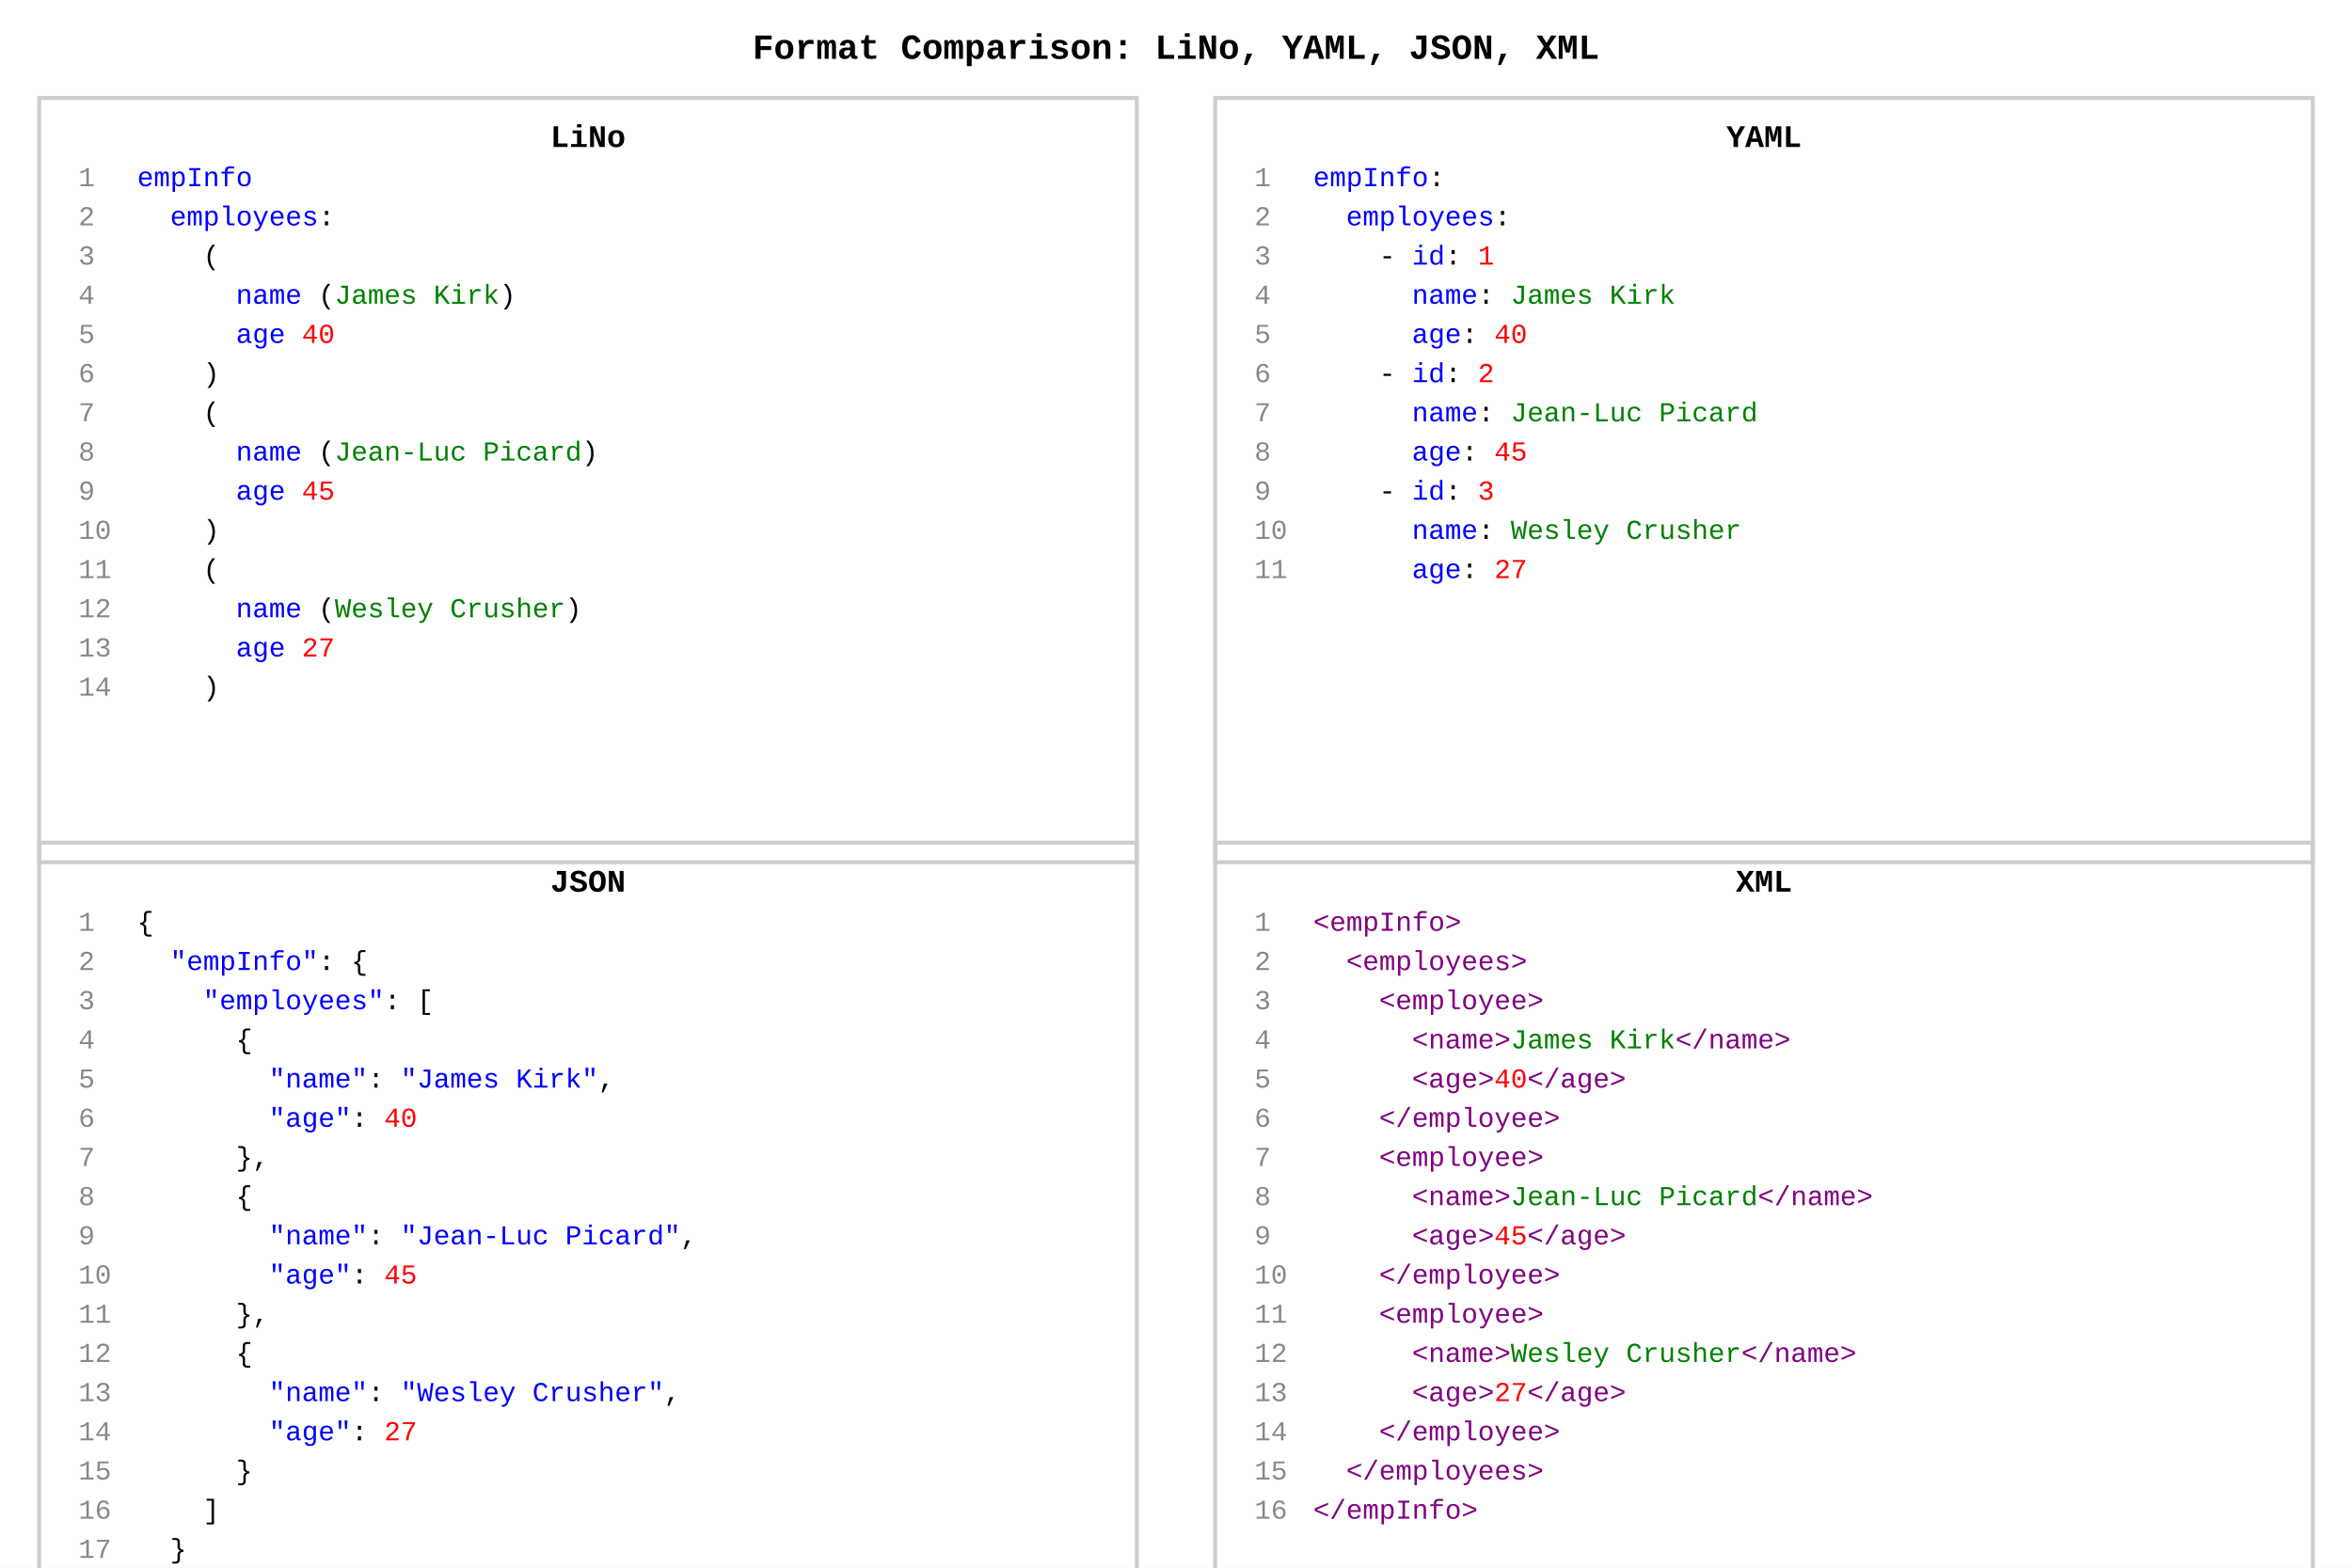
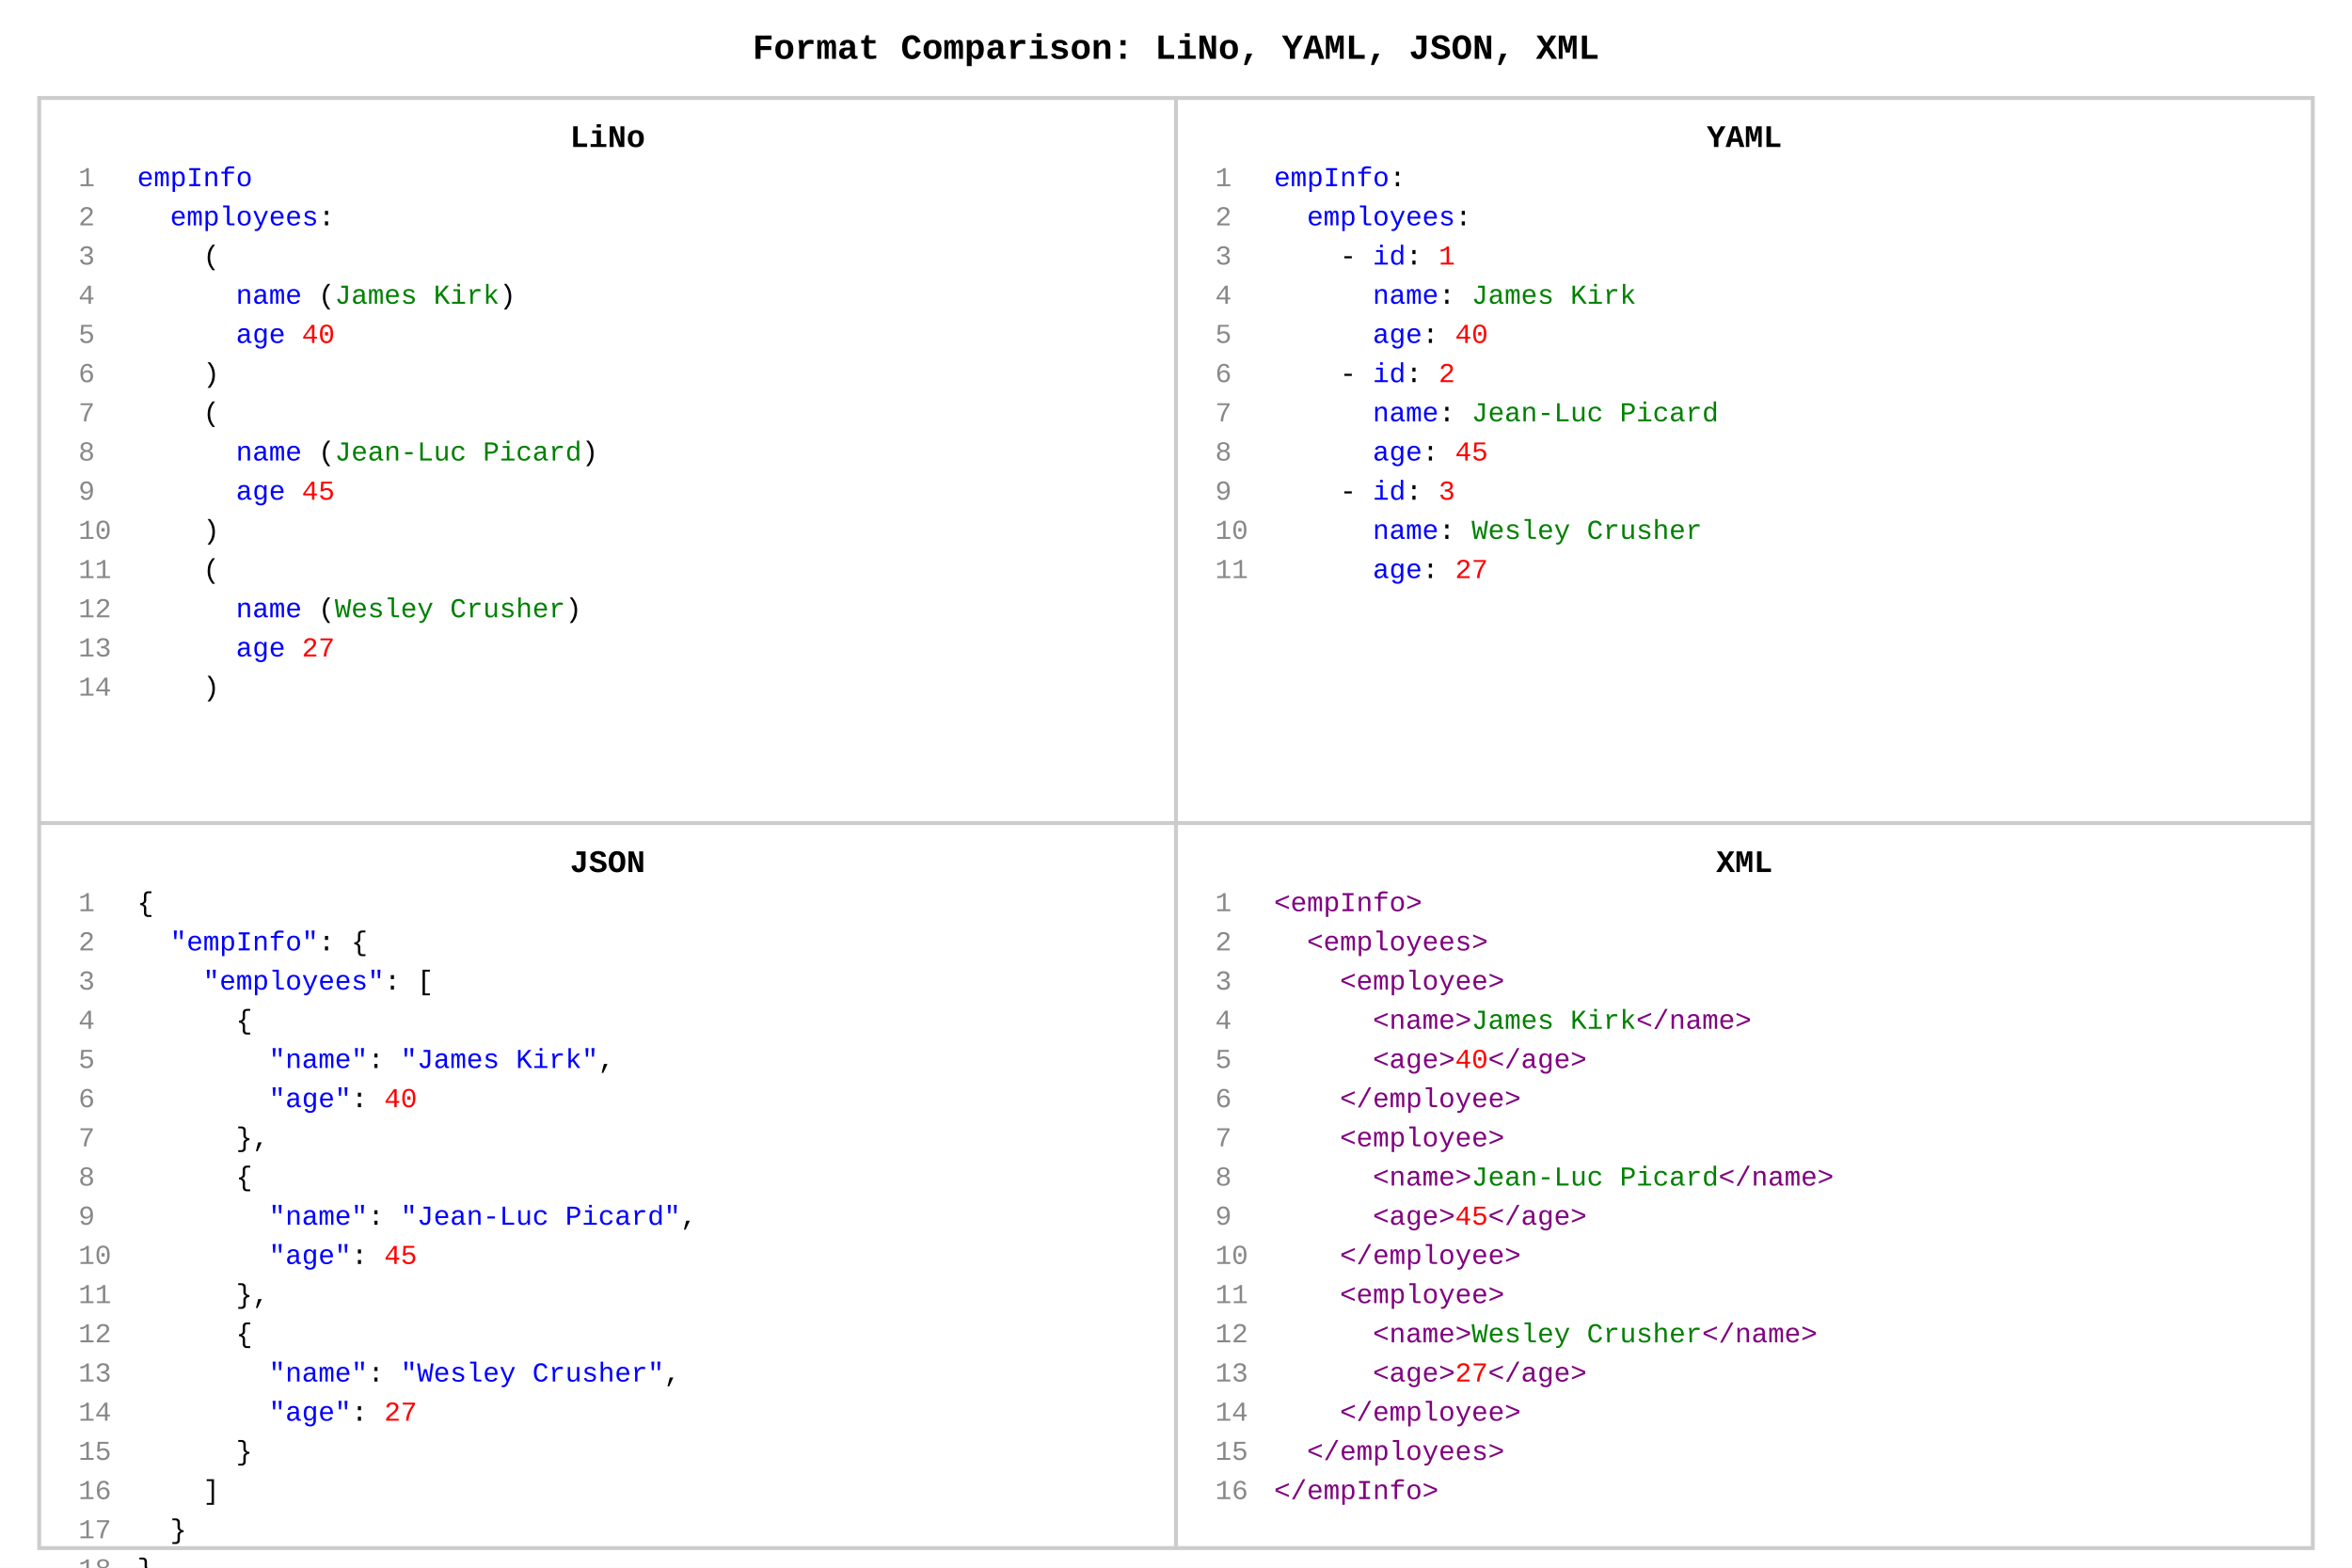
<svg xmlns="http://www.w3.org/2000/svg" viewBox="0 0 1200 800" style="font-family: 'Courier New', monospace; font-size: 14px;">
  <defs>
    <style>
      .title { font-size: 18px; font-weight: bold; fill: #000000; }
      .format-title { font-size: 16px; font-weight: bold; fill: #000000; }
      .line-number { fill: #888888; }
      .border { fill: none; stroke: #cccccc; stroke-width: 2; }
+       .border-line { stroke: #cccccc; stroke-width: 2; }
      .bg { fill: #ffffff; }
    </style>
  </defs>
  <rect x="0" y="0" width="1200" height="800" class="bg" />
  <text x="600" y="30" text-anchor="middle" class="title">Format Comparison: LiNo, YAML, JSON, XML</text>
-   <rect x="20" y="50" width="560" height="390" class="border" />
-   <text x="300" y="75" text-anchor="middle" class="format-title">LiNo</text>
+   <rect x="20" y="50" width="1160" height="740" class="border" />
+   <line x1="600" y1="50" x2="600" y2="790" class="border-line" />
+   <line x1="20" y1="420" x2="1180" y2="420" class="border-line" />
+   <text x="310" y="75" text-anchor="middle" class="format-title">LiNo</text>
  <text class="line-number">
    <tspan x="40" y="95">1</tspan>
  </text>
  <text xml:space="preserve">
    <tspan x="70" y="95" fill="#0000ff">empInfo</tspan>
  </text>
  <text class="line-number">
    <tspan x="40" y="115">2</tspan>
  </text>
  <text xml:space="preserve">
    <tspan x="70" y="115" fill="#000000">  </tspan>
    <tspan x="86.8" y="115" fill="#0000ff">employees</tspan>
    <tspan x="162.4" y="115" fill="#000000">:</tspan>
  </text>
  <text class="line-number">
    <tspan x="40" y="135">3</tspan>
  </text>
  <text xml:space="preserve">
    <tspan x="70" y="135" fill="#000000">    </tspan>
    <tspan x="103.6" y="135" fill="#000000">(</tspan>
  </text>
  <text class="line-number">
    <tspan x="40" y="155">4</tspan>
  </text>
  <text xml:space="preserve">
    <tspan x="70" y="155" fill="#000000">      </tspan>
    <tspan x="120.4" y="155" fill="#0000ff">name</tspan>
    <tspan x="154.0" y="155" fill="#000000"> </tspan>
    <tspan x="162.4" y="155" fill="#000000">(</tspan>
    <tspan x="170.8" y="155" fill="#008000">James Kirk</tspan>
    <tspan x="254.8" y="155" fill="#000000">)</tspan>
  </text>
  <text class="line-number">
    <tspan x="40" y="175">5</tspan>
  </text>
  <text xml:space="preserve">
    <tspan x="70" y="175" fill="#000000">      </tspan>
    <tspan x="120.4" y="175" fill="#0000ff">age</tspan>
    <tspan x="145.6" y="175" fill="#000000"> </tspan>
    <tspan x="154" y="175" fill="#ff0000">40</tspan>
  </text>
  <text class="line-number">
    <tspan x="40" y="195">6</tspan>
  </text>
  <text xml:space="preserve">
    <tspan x="70" y="195" fill="#000000">    </tspan>
    <tspan x="103.6" y="195" fill="#000000">)</tspan>
  </text>
  <text class="line-number">
    <tspan x="40" y="215">7</tspan>
  </text>
  <text xml:space="preserve">
    <tspan x="70" y="215" fill="#000000">    </tspan>
    <tspan x="103.6" y="215" fill="#000000">(</tspan>
  </text>
  <text class="line-number">
    <tspan x="40" y="235">8</tspan>
  </text>
  <text xml:space="preserve">
    <tspan x="70" y="235" fill="#000000">      </tspan>
    <tspan x="120.4" y="235" fill="#0000ff">name</tspan>
    <tspan x="154.0" y="235" fill="#000000"> </tspan>
    <tspan x="162.4" y="235" fill="#000000">(</tspan>
    <tspan x="170.8" y="235" fill="#008000">Jean-Luc Picard</tspan>
    <tspan x="296.8" y="235" fill="#000000">)</tspan>
  </text>
  <text class="line-number">
    <tspan x="40" y="255">9</tspan>
  </text>
  <text xml:space="preserve">
    <tspan x="70" y="255" fill="#000000">      </tspan>
    <tspan x="120.4" y="255" fill="#0000ff">age</tspan>
    <tspan x="145.6" y="255" fill="#000000"> </tspan>
    <tspan x="154" y="255" fill="#ff0000">45</tspan>
  </text>
  <text class="line-number">
    <tspan x="40" y="275">10</tspan>
  </text>
  <text xml:space="preserve">
    <tspan x="70" y="275" fill="#000000">    </tspan>
    <tspan x="103.6" y="275" fill="#000000">)</tspan>
  </text>
  <text class="line-number">
    <tspan x="40" y="295">11</tspan>
  </text>
  <text xml:space="preserve">
    <tspan x="70" y="295" fill="#000000">    </tspan>
    <tspan x="103.6" y="295" fill="#000000">(</tspan>
  </text>
  <text class="line-number">
    <tspan x="40" y="315">12</tspan>
  </text>
  <text xml:space="preserve">
    <tspan x="70" y="315" fill="#000000">      </tspan>
    <tspan x="120.4" y="315" fill="#0000ff">name</tspan>
    <tspan x="154.0" y="315" fill="#000000"> </tspan>
    <tspan x="162.4" y="315" fill="#000000">(</tspan>
    <tspan x="170.8" y="315" fill="#008000">Wesley Crusher</tspan>
    <tspan x="288.4" y="315" fill="#000000">)</tspan>
  </text>
  <text class="line-number">
    <tspan x="40" y="335">13</tspan>
  </text>
  <text xml:space="preserve">
    <tspan x="70" y="335" fill="#000000">      </tspan>
    <tspan x="120.4" y="335" fill="#0000ff">age</tspan>
    <tspan x="145.6" y="335" fill="#000000"> </tspan>
    <tspan x="154" y="335" fill="#ff0000">27</tspan>
  </text>
  <text class="line-number">
    <tspan x="40" y="355">14</tspan>
  </text>
  <text xml:space="preserve">
    <tspan x="70" y="355" fill="#000000">    </tspan>
    <tspan x="103.6" y="355" fill="#000000">)</tspan>
  </text>
-   <rect x="620" y="50" width="560" height="390" class="border" />
-   <text x="900" y="75" text-anchor="middle" class="format-title">YAML</text>
-   <text class="line-number">
-     <tspan x="640" y="95">1</tspan>
-   </text>
-   <text xml:space="preserve">
-     <tspan x="670" y="95" fill="#0000ff">empInfo</tspan>
-     <tspan x="728.8" y="95" fill="#000000">:</tspan>
-   </text>
-   <text class="line-number">
-     <tspan x="640" y="115">2</tspan>
-   </text>
-   <text xml:space="preserve">
-     <tspan x="670" y="115" fill="#000000">  </tspan>
-     <tspan x="686.8" y="115" fill="#0000ff">employees</tspan>
-     <tspan x="762.4" y="115" fill="#000000">:</tspan>
-   </text>
-   <text class="line-number">
-     <tspan x="640" y="135">3</tspan>
-   </text>
-   <text xml:space="preserve">
-     <tspan x="670" y="135" fill="#000000">    </tspan>
-     <tspan x="703.6" y="135" fill="#000000">- </tspan>
-     <tspan x="720.4" y="135" fill="#0000ff">id</tspan>
-     <tspan x="737.2" y="135" fill="#000000">:</tspan>
-     <tspan x="745.6" y="135" fill="#000000"> </tspan>
-     <tspan x="754" y="135" fill="#ff0000">1</tspan>
-   </text>
-   <text class="line-number">
-     <tspan x="640" y="155">4</tspan>
-   </text>
-   <text xml:space="preserve">
-     <tspan x="670" y="155" fill="#000000">      </tspan>
-     <tspan x="720.4" y="155" fill="#0000ff">name</tspan>
-     <tspan x="754.0" y="155" fill="#000000">:</tspan>
-     <tspan x="762.4" y="155" fill="#000000"> </tspan>
-     <tspan x="770.8" y="155" fill="#008000">James Kirk</tspan>
-   </text>
-   <text class="line-number">
-     <tspan x="640" y="175">5</tspan>
-   </text>
-   <text xml:space="preserve">
-     <tspan x="670" y="175" fill="#000000">      </tspan>
-     <tspan x="720.4" y="175" fill="#0000ff">age</tspan>
-     <tspan x="745.6" y="175" fill="#000000">:</tspan>
-     <tspan x="754.0" y="175" fill="#000000"> </tspan>
-     <tspan x="762.4" y="175" fill="#ff0000">40</tspan>
-   </text>
-   <text class="line-number">
-     <tspan x="640" y="195">6</tspan>
-   </text>
-   <text xml:space="preserve">
-     <tspan x="670" y="195" fill="#000000">    </tspan>
-     <tspan x="703.6" y="195" fill="#000000">- </tspan>
-     <tspan x="720.4" y="195" fill="#0000ff">id</tspan>
-     <tspan x="737.2" y="195" fill="#000000">:</tspan>
-     <tspan x="745.6" y="195" fill="#000000"> </tspan>
-     <tspan x="754" y="195" fill="#ff0000">2</tspan>
-   </text>
-   <text class="line-number">
-     <tspan x="640" y="215">7</tspan>
-   </text>
-   <text xml:space="preserve">
-     <tspan x="670" y="215" fill="#000000">      </tspan>
-     <tspan x="720.4" y="215" fill="#0000ff">name</tspan>
-     <tspan x="754.0" y="215" fill="#000000">:</tspan>
-     <tspan x="762.4" y="215" fill="#000000"> </tspan>
-     <tspan x="770.8" y="215" fill="#008000">Jean-Luc Picard</tspan>
-   </text>
-   <text class="line-number">
-     <tspan x="640" y="235">8</tspan>
-   </text>
-   <text xml:space="preserve">
-     <tspan x="670" y="235" fill="#000000">      </tspan>
-     <tspan x="720.4" y="235" fill="#0000ff">age</tspan>
-     <tspan x="745.6" y="235" fill="#000000">:</tspan>
-     <tspan x="754.0" y="235" fill="#000000"> </tspan>
-     <tspan x="762.4" y="235" fill="#ff0000">45</tspan>
-   </text>
-   <text class="line-number">
-     <tspan x="640" y="255">9</tspan>
-   </text>
-   <text xml:space="preserve">
-     <tspan x="670" y="255" fill="#000000">    </tspan>
-     <tspan x="703.6" y="255" fill="#000000">- </tspan>
-     <tspan x="720.4" y="255" fill="#0000ff">id</tspan>
-     <tspan x="737.2" y="255" fill="#000000">:</tspan>
-     <tspan x="745.6" y="255" fill="#000000"> </tspan>
-     <tspan x="754" y="255" fill="#ff0000">3</tspan>
-   </text>
-   <text class="line-number">
-     <tspan x="640" y="275">10</tspan>
-   </text>
-   <text xml:space="preserve">
-     <tspan x="670" y="275" fill="#000000">      </tspan>
-     <tspan x="720.4" y="275" fill="#0000ff">name</tspan>
-     <tspan x="754.0" y="275" fill="#000000">:</tspan>
-     <tspan x="762.4" y="275" fill="#000000"> </tspan>
-     <tspan x="770.8" y="275" fill="#008000">Wesley Crusher</tspan>
-   </text>
-   <text class="line-number">
-     <tspan x="640" y="295">11</tspan>
-   </text>
-   <text xml:space="preserve">
-     <tspan x="670" y="295" fill="#000000">      </tspan>
-     <tspan x="720.4" y="295" fill="#0000ff">age</tspan>
-     <tspan x="745.6" y="295" fill="#000000">:</tspan>
-     <tspan x="754.0" y="295" fill="#000000"> </tspan>
-     <tspan x="762.4" y="295" fill="#ff0000">27</tspan>
-   </text>
-   <rect x="20" y="430" width="560" height="390" class="border" />
-   <text x="300" y="455" text-anchor="middle" class="format-title">JSON</text>
-   <text class="line-number">
-     <tspan x="40" y="475">1</tspan>
-   </text>
-   <text xml:space="preserve">
-     <tspan x="70" y="475" fill="#000000">{</tspan>
-   </text>
-   <text class="line-number">
-     <tspan x="40" y="495">2</tspan>
-   </text>
-   <text xml:space="preserve">
-     <tspan x="70" y="495" fill="#000000">  </tspan>
-     <tspan x="86.8" y="495" fill="#0000ff">"empInfo"</tspan>
-     <tspan x="162.4" y="495" fill="#000000">:</tspan>
-     <tspan x="170.8" y="495" fill="#000000"> </tspan>
-     <tspan x="179.2" y="495" fill="#000000">{</tspan>
-   </text>
-   <text class="line-number">
-     <tspan x="40" y="515">3</tspan>
-   </text>
-   <text xml:space="preserve">
-     <tspan x="70" y="515" fill="#000000">    </tspan>
-     <tspan x="103.6" y="515" fill="#0000ff">"employees"</tspan>
-     <tspan x="196.0" y="515" fill="#000000">:</tspan>
-     <tspan x="204.4" y="515" fill="#000000"> </tspan>
-     <tspan x="212.8" y="515" fill="#000000">[</tspan>
-   </text>
-   <text class="line-number">
-     <tspan x="40" y="535">4</tspan>
-   </text>
-   <text xml:space="preserve">
-     <tspan x="70" y="535" fill="#000000">      </tspan>
-     <tspan x="120.4" y="535" fill="#000000">{</tspan>
-   </text>
-   <text class="line-number">
-     <tspan x="40" y="555">5</tspan>
-   </text>
-   <text xml:space="preserve">
-     <tspan x="70" y="555" fill="#000000">        </tspan>
-     <tspan x="137.2" y="555" fill="#0000ff">"name"</tspan>
-     <tspan x="187.6" y="555" fill="#000000">:</tspan>
-     <tspan x="196.0" y="555" fill="#000000"> </tspan>
-     <tspan x="204.4" y="555" fill="#0000ff">"James Kirk"</tspan>
-     <tspan x="305.2" y="555" fill="#000000">,</tspan>
-   </text>
-   <text class="line-number">
-     <tspan x="40" y="575">6</tspan>
-   </text>
-   <text xml:space="preserve">
-     <tspan x="70" y="575" fill="#000000">        </tspan>
-     <tspan x="137.2" y="575" fill="#0000ff">"age"</tspan>
-     <tspan x="179.2" y="575" fill="#000000">:</tspan>
-     <tspan x="187.6" y="575" fill="#000000"> </tspan>
-     <tspan x="196.0" y="575" fill="#ff0000">40</tspan>
-   </text>
-   <text class="line-number">
-     <tspan x="40" y="595">7</tspan>
-   </text>
-   <text xml:space="preserve">
-     <tspan x="70" y="595" fill="#000000">      </tspan>
-     <tspan x="120.4" y="595" fill="#000000">}</tspan>
-     <tspan x="128.8" y="595" fill="#000000">,</tspan>
-   </text>
-   <text class="line-number">
-     <tspan x="40" y="615">8</tspan>
-   </text>
-   <text xml:space="preserve">
-     <tspan x="70" y="615" fill="#000000">      </tspan>
-     <tspan x="120.4" y="615" fill="#000000">{</tspan>
-   </text>
-   <text class="line-number">
-     <tspan x="40" y="635">9</tspan>
-   </text>
-   <text xml:space="preserve">
-     <tspan x="70" y="635" fill="#000000">        </tspan>
-     <tspan x="137.2" y="635" fill="#0000ff">"name"</tspan>
-     <tspan x="187.6" y="635" fill="#000000">:</tspan>
-     <tspan x="196.0" y="635" fill="#000000"> </tspan>
-     <tspan x="204.4" y="635" fill="#0000ff">"Jean-Luc Picard"</tspan>
-     <tspan x="347.2" y="635" fill="#000000">,</tspan>
-   </text>
-   <text class="line-number">
-     <tspan x="40" y="655">10</tspan>
-   </text>
-   <text xml:space="preserve">
-     <tspan x="70" y="655" fill="#000000">        </tspan>
-     <tspan x="137.2" y="655" fill="#0000ff">"age"</tspan>
-     <tspan x="179.2" y="655" fill="#000000">:</tspan>
-     <tspan x="187.6" y="655" fill="#000000"> </tspan>
-     <tspan x="196.0" y="655" fill="#ff0000">45</tspan>
-   </text>
-   <text class="line-number">
-     <tspan x="40" y="675">11</tspan>
-   </text>
-   <text xml:space="preserve">
-     <tspan x="70" y="675" fill="#000000">      </tspan>
-     <tspan x="120.4" y="675" fill="#000000">}</tspan>
-     <tspan x="128.8" y="675" fill="#000000">,</tspan>
-   </text>
-   <text class="line-number">
-     <tspan x="40" y="695">12</tspan>
-   </text>
-   <text xml:space="preserve">
-     <tspan x="70" y="695" fill="#000000">      </tspan>
-     <tspan x="120.4" y="695" fill="#000000">{</tspan>
-   </text>
-   <text class="line-number">
-     <tspan x="40" y="715">13</tspan>
-   </text>
-   <text xml:space="preserve">
-     <tspan x="70" y="715" fill="#000000">        </tspan>
-     <tspan x="137.2" y="715" fill="#0000ff">"name"</tspan>
-     <tspan x="187.6" y="715" fill="#000000">:</tspan>
-     <tspan x="196.0" y="715" fill="#000000"> </tspan>
-     <tspan x="204.4" y="715" fill="#0000ff">"Wesley Crusher"</tspan>
-     <tspan x="338.8" y="715" fill="#000000">,</tspan>
-   </text>
-   <text class="line-number">
-     <tspan x="40" y="735">14</tspan>
-   </text>
-   <text xml:space="preserve">
-     <tspan x="70" y="735" fill="#000000">        </tspan>
-     <tspan x="137.2" y="735" fill="#0000ff">"age"</tspan>
-     <tspan x="179.2" y="735" fill="#000000">:</tspan>
-     <tspan x="187.6" y="735" fill="#000000"> </tspan>
-     <tspan x="196.0" y="735" fill="#ff0000">27</tspan>
-   </text>
-   <text class="line-number">
-     <tspan x="40" y="755">15</tspan>
-   </text>
-   <text xml:space="preserve">
-     <tspan x="70" y="755" fill="#000000">      </tspan>
-     <tspan x="120.4" y="755" fill="#000000">}</tspan>
-   </text>
-   <text class="line-number">
-     <tspan x="40" y="775">16</tspan>
-   </text>
-   <text xml:space="preserve">
-     <tspan x="70" y="775" fill="#000000">    </tspan>
-     <tspan x="103.6" y="775" fill="#000000">]</tspan>
-   </text>
-   <text class="line-number">
-     <tspan x="40" y="795">17</tspan>
-   </text>
-   <text xml:space="preserve">
-     <tspan x="70" y="795" fill="#000000">  </tspan>
-     <tspan x="86.8" y="795" fill="#000000">}</tspan>
-   </text>
-   <text class="line-number">
-     <tspan x="40" y="815">18</tspan>
-   </text>
-   <text xml:space="preserve">
-     <tspan x="70" y="815" fill="#000000">}</tspan>
-   </text>
-   <rect x="620" y="430" width="560" height="390" class="border" />
-   <text x="900" y="455" text-anchor="middle" class="format-title">XML</text>
-   <text class="line-number">
-     <tspan x="640" y="475">1</tspan>
-   </text>
-   <text xml:space="preserve">
-     <tspan x="670" y="475" fill="#800080">&lt;</tspan>
-     <tspan x="678.4" y="475" fill="#800080">empInfo</tspan>
-     <tspan x="737.2" y="475" fill="#800080">&gt;</tspan>
-   </text>
-   <text class="line-number">
-     <tspan x="640" y="495">2</tspan>
-   </text>
-   <text xml:space="preserve">
-     <tspan x="670" y="495" fill="#000000">  </tspan>
-     <tspan x="686.8" y="495" fill="#800080">&lt;</tspan>
-     <tspan x="695.2" y="495" fill="#800080">employees</tspan>
-     <tspan x="770.8" y="495" fill="#800080">&gt;</tspan>
-   </text>
-   <text class="line-number">
-     <tspan x="640" y="515">3</tspan>
-   </text>
-   <text xml:space="preserve">
-     <tspan x="670" y="515" fill="#000000">    </tspan>
-     <tspan x="703.6" y="515" fill="#800080">&lt;</tspan>
-     <tspan x="712.0" y="515" fill="#800080">employee</tspan>
-     <tspan x="779.2" y="515" fill="#800080">&gt;</tspan>
-   </text>
-   <text class="line-number">
-     <tspan x="640" y="535">4</tspan>
-   </text>
-   <text xml:space="preserve">
-     <tspan x="670" y="535" fill="#000000">      </tspan>
-     <tspan x="720.4" y="535" fill="#800080">&lt;</tspan>
-     <tspan x="728.8" y="535" fill="#800080">name</tspan>
-     <tspan x="762.4" y="535" fill="#800080">&gt;</tspan>
-     <tspan x="770.8" y="535" fill="#008000">James Kirk</tspan>
-     <tspan x="854.8" y="535" fill="#800080">&lt;</tspan>
-     <tspan x="863.2" y="535" fill="#800080">/</tspan>
-     <tspan x="871.6" y="535" fill="#800080">name</tspan>
-     <tspan x="905.2" y="535" fill="#800080">&gt;</tspan>
-   </text>
-   <text class="line-number">
-     <tspan x="640" y="555">5</tspan>
-   </text>
-   <text xml:space="preserve">
-     <tspan x="670" y="555" fill="#000000">      </tspan>
-     <tspan x="720.4" y="555" fill="#800080">&lt;</tspan>
-     <tspan x="728.8" y="555" fill="#800080">age</tspan>
-     <tspan x="754.0" y="555" fill="#800080">&gt;</tspan>
-     <tspan x="762.4" y="555" fill="#ff0000">40</tspan>
-     <tspan x="779.2" y="555" fill="#800080">&lt;</tspan>
-     <tspan x="787.6" y="555" fill="#800080">/</tspan>
-     <tspan x="796" y="555" fill="#800080">age</tspan>
-     <tspan x="821.2" y="555" fill="#800080">&gt;</tspan>
-   </text>
-   <text class="line-number">
-     <tspan x="640" y="575">6</tspan>
-   </text>
-   <text xml:space="preserve">
-     <tspan x="670" y="575" fill="#000000">    </tspan>
-     <tspan x="703.6" y="575" fill="#800080">&lt;</tspan>
-     <tspan x="712.0" y="575" fill="#800080">/</tspan>
-     <tspan x="720.4" y="575" fill="#800080">employee</tspan>
-     <tspan x="787.6" y="575" fill="#800080">&gt;</tspan>
-   </text>
-   <text class="line-number">
-     <tspan x="640" y="595">7</tspan>
-   </text>
-   <text xml:space="preserve">
-     <tspan x="670" y="595" fill="#000000">    </tspan>
-     <tspan x="703.6" y="595" fill="#800080">&lt;</tspan>
-     <tspan x="712.0" y="595" fill="#800080">employee</tspan>
-     <tspan x="779.2" y="595" fill="#800080">&gt;</tspan>
-   </text>
-   <text class="line-number">
-     <tspan x="640" y="615">8</tspan>
-   </text>
-   <text xml:space="preserve">
-     <tspan x="670" y="615" fill="#000000">      </tspan>
-     <tspan x="720.4" y="615" fill="#800080">&lt;</tspan>
-     <tspan x="728.8" y="615" fill="#800080">name</tspan>
-     <tspan x="762.4" y="615" fill="#800080">&gt;</tspan>
-     <tspan x="770.8" y="615" fill="#008000">Jean-Luc Picard</tspan>
-     <tspan x="896.8" y="615" fill="#800080">&lt;</tspan>
-     <tspan x="905.2" y="615" fill="#800080">/</tspan>
-     <tspan x="913.6" y="615" fill="#800080">name</tspan>
-     <tspan x="947.2" y="615" fill="#800080">&gt;</tspan>
-   </text>
-   <text class="line-number">
-     <tspan x="640" y="635">9</tspan>
-   </text>
-   <text xml:space="preserve">
-     <tspan x="670" y="635" fill="#000000">      </tspan>
-     <tspan x="720.4" y="635" fill="#800080">&lt;</tspan>
-     <tspan x="728.8" y="635" fill="#800080">age</tspan>
-     <tspan x="754.0" y="635" fill="#800080">&gt;</tspan>
-     <tspan x="762.4" y="635" fill="#ff0000">45</tspan>
-     <tspan x="779.2" y="635" fill="#800080">&lt;</tspan>
-     <tspan x="787.6" y="635" fill="#800080">/</tspan>
-     <tspan x="796" y="635" fill="#800080">age</tspan>
-     <tspan x="821.2" y="635" fill="#800080">&gt;</tspan>
-   </text>
-   <text class="line-number">
-     <tspan x="640" y="655">10</tspan>
-   </text>
-   <text xml:space="preserve">
-     <tspan x="670" y="655" fill="#000000">    </tspan>
-     <tspan x="703.6" y="655" fill="#800080">&lt;</tspan>
-     <tspan x="712.0" y="655" fill="#800080">/</tspan>
-     <tspan x="720.4" y="655" fill="#800080">employee</tspan>
-     <tspan x="787.6" y="655" fill="#800080">&gt;</tspan>
-   </text>
-   <text class="line-number">
-     <tspan x="640" y="675">11</tspan>
-   </text>
-   <text xml:space="preserve">
-     <tspan x="670" y="675" fill="#000000">    </tspan>
-     <tspan x="703.6" y="675" fill="#800080">&lt;</tspan>
-     <tspan x="712.0" y="675" fill="#800080">employee</tspan>
-     <tspan x="779.2" y="675" fill="#800080">&gt;</tspan>
-   </text>
-   <text class="line-number">
-     <tspan x="640" y="695">12</tspan>
-   </text>
-   <text xml:space="preserve">
-     <tspan x="670" y="695" fill="#000000">      </tspan>
-     <tspan x="720.4" y="695" fill="#800080">&lt;</tspan>
-     <tspan x="728.8" y="695" fill="#800080">name</tspan>
-     <tspan x="762.4" y="695" fill="#800080">&gt;</tspan>
-     <tspan x="770.8" y="695" fill="#008000">Wesley Crusher</tspan>
-     <tspan x="888.4" y="695" fill="#800080">&lt;</tspan>
-     <tspan x="896.8" y="695" fill="#800080">/</tspan>
-     <tspan x="905.2" y="695" fill="#800080">name</tspan>
-     <tspan x="938.8" y="695" fill="#800080">&gt;</tspan>
-   </text>
-   <text class="line-number">
-     <tspan x="640" y="715">13</tspan>
-   </text>
-   <text xml:space="preserve">
-     <tspan x="670" y="715" fill="#000000">      </tspan>
-     <tspan x="720.4" y="715" fill="#800080">&lt;</tspan>
-     <tspan x="728.8" y="715" fill="#800080">age</tspan>
-     <tspan x="754.0" y="715" fill="#800080">&gt;</tspan>
-     <tspan x="762.4" y="715" fill="#ff0000">27</tspan>
-     <tspan x="779.2" y="715" fill="#800080">&lt;</tspan>
-     <tspan x="787.6" y="715" fill="#800080">/</tspan>
-     <tspan x="796" y="715" fill="#800080">age</tspan>
-     <tspan x="821.2" y="715" fill="#800080">&gt;</tspan>
-   </text>
-   <text class="line-number">
-     <tspan x="640" y="735">14</tspan>
-   </text>
-   <text xml:space="preserve">
-     <tspan x="670" y="735" fill="#000000">    </tspan>
-     <tspan x="703.6" y="735" fill="#800080">&lt;</tspan>
-     <tspan x="712.0" y="735" fill="#800080">/</tspan>
-     <tspan x="720.4" y="735" fill="#800080">employee</tspan>
-     <tspan x="787.6" y="735" fill="#800080">&gt;</tspan>
-   </text>
-   <text class="line-number">
-     <tspan x="640" y="755">15</tspan>
-   </text>
-   <text xml:space="preserve">
-     <tspan x="670" y="755" fill="#000000">  </tspan>
-     <tspan x="686.8" y="755" fill="#800080">&lt;</tspan>
-     <tspan x="695.2" y="755" fill="#800080">/</tspan>
-     <tspan x="703.6" y="755" fill="#800080">employees</tspan>
-     <tspan x="779.2" y="755" fill="#800080">&gt;</tspan>
-   </text>
-   <text class="line-number">
-     <tspan x="640" y="775">16</tspan>
-   </text>
-   <text xml:space="preserve">
-     <tspan x="670" y="775" fill="#800080">&lt;</tspan>
-     <tspan x="678.4" y="775" fill="#800080">/</tspan>
-     <tspan x="686.8" y="775" fill="#800080">empInfo</tspan>
-     <tspan x="745.6" y="775" fill="#800080">&gt;</tspan>
+   <text x="890" y="75" text-anchor="middle" class="format-title">YAML</text>
+   <text class="line-number">
+     <tspan x="620" y="95">1</tspan>
+   </text>
+   <text xml:space="preserve">
+     <tspan x="650" y="95" fill="#0000ff">empInfo</tspan>
+     <tspan x="708.8" y="95" fill="#000000">:</tspan>
+   </text>
+   <text class="line-number">
+     <tspan x="620" y="115">2</tspan>
+   </text>
+   <text xml:space="preserve">
+     <tspan x="650" y="115" fill="#000000">  </tspan>
+     <tspan x="666.8" y="115" fill="#0000ff">employees</tspan>
+     <tspan x="742.4" y="115" fill="#000000">:</tspan>
+   </text>
+   <text class="line-number">
+     <tspan x="620" y="135">3</tspan>
+   </text>
+   <text xml:space="preserve">
+     <tspan x="650" y="135" fill="#000000">    </tspan>
+     <tspan x="683.6" y="135" fill="#000000">- </tspan>
+     <tspan x="700.4" y="135" fill="#0000ff">id</tspan>
+     <tspan x="717.2" y="135" fill="#000000">:</tspan>
+     <tspan x="725.6" y="135" fill="#000000"> </tspan>
+     <tspan x="734" y="135" fill="#ff0000">1</tspan>
+   </text>
+   <text class="line-number">
+     <tspan x="620" y="155">4</tspan>
+   </text>
+   <text xml:space="preserve">
+     <tspan x="650" y="155" fill="#000000">      </tspan>
+     <tspan x="700.4" y="155" fill="#0000ff">name</tspan>
+     <tspan x="734.0" y="155" fill="#000000">:</tspan>
+     <tspan x="742.4" y="155" fill="#000000"> </tspan>
+     <tspan x="750.8" y="155" fill="#008000">James Kirk</tspan>
+   </text>
+   <text class="line-number">
+     <tspan x="620" y="175">5</tspan>
+   </text>
+   <text xml:space="preserve">
+     <tspan x="650" y="175" fill="#000000">      </tspan>
+     <tspan x="700.4" y="175" fill="#0000ff">age</tspan>
+     <tspan x="725.6" y="175" fill="#000000">:</tspan>
+     <tspan x="734.0" y="175" fill="#000000"> </tspan>
+     <tspan x="742.4" y="175" fill="#ff0000">40</tspan>
+   </text>
+   <text class="line-number">
+     <tspan x="620" y="195">6</tspan>
+   </text>
+   <text xml:space="preserve">
+     <tspan x="650" y="195" fill="#000000">    </tspan>
+     <tspan x="683.6" y="195" fill="#000000">- </tspan>
+     <tspan x="700.4" y="195" fill="#0000ff">id</tspan>
+     <tspan x="717.2" y="195" fill="#000000">:</tspan>
+     <tspan x="725.6" y="195" fill="#000000"> </tspan>
+     <tspan x="734" y="195" fill="#ff0000">2</tspan>
+   </text>
+   <text class="line-number">
+     <tspan x="620" y="215">7</tspan>
+   </text>
+   <text xml:space="preserve">
+     <tspan x="650" y="215" fill="#000000">      </tspan>
+     <tspan x="700.4" y="215" fill="#0000ff">name</tspan>
+     <tspan x="734.0" y="215" fill="#000000">:</tspan>
+     <tspan x="742.4" y="215" fill="#000000"> </tspan>
+     <tspan x="750.8" y="215" fill="#008000">Jean-Luc Picard</tspan>
+   </text>
+   <text class="line-number">
+     <tspan x="620" y="235">8</tspan>
+   </text>
+   <text xml:space="preserve">
+     <tspan x="650" y="235" fill="#000000">      </tspan>
+     <tspan x="700.4" y="235" fill="#0000ff">age</tspan>
+     <tspan x="725.6" y="235" fill="#000000">:</tspan>
+     <tspan x="734.0" y="235" fill="#000000"> </tspan>
+     <tspan x="742.4" y="235" fill="#ff0000">45</tspan>
+   </text>
+   <text class="line-number">
+     <tspan x="620" y="255">9</tspan>
+   </text>
+   <text xml:space="preserve">
+     <tspan x="650" y="255" fill="#000000">    </tspan>
+     <tspan x="683.6" y="255" fill="#000000">- </tspan>
+     <tspan x="700.4" y="255" fill="#0000ff">id</tspan>
+     <tspan x="717.2" y="255" fill="#000000">:</tspan>
+     <tspan x="725.6" y="255" fill="#000000"> </tspan>
+     <tspan x="734" y="255" fill="#ff0000">3</tspan>
+   </text>
+   <text class="line-number">
+     <tspan x="620" y="275">10</tspan>
+   </text>
+   <text xml:space="preserve">
+     <tspan x="650" y="275" fill="#000000">      </tspan>
+     <tspan x="700.4" y="275" fill="#0000ff">name</tspan>
+     <tspan x="734.0" y="275" fill="#000000">:</tspan>
+     <tspan x="742.4" y="275" fill="#000000"> </tspan>
+     <tspan x="750.8" y="275" fill="#008000">Wesley Crusher</tspan>
+   </text>
+   <text class="line-number">
+     <tspan x="620" y="295">11</tspan>
+   </text>
+   <text xml:space="preserve">
+     <tspan x="650" y="295" fill="#000000">      </tspan>
+     <tspan x="700.4" y="295" fill="#0000ff">age</tspan>
+     <tspan x="725.6" y="295" fill="#000000">:</tspan>
+     <tspan x="734.0" y="295" fill="#000000"> </tspan>
+     <tspan x="742.4" y="295" fill="#ff0000">27</tspan>
+   </text>
+   <text x="310" y="445" text-anchor="middle" class="format-title">JSON</text>
+   <text class="line-number">
+     <tspan x="40" y="465">1</tspan>
+   </text>
+   <text xml:space="preserve">
+     <tspan x="70" y="465" fill="#000000">{</tspan>
+   </text>
+   <text class="line-number">
+     <tspan x="40" y="485">2</tspan>
+   </text>
+   <text xml:space="preserve">
+     <tspan x="70" y="485" fill="#000000">  </tspan>
+     <tspan x="86.8" y="485" fill="#0000ff">"empInfo"</tspan>
+     <tspan x="162.4" y="485" fill="#000000">:</tspan>
+     <tspan x="170.8" y="485" fill="#000000"> </tspan>
+     <tspan x="179.2" y="485" fill="#000000">{</tspan>
+   </text>
+   <text class="line-number">
+     <tspan x="40" y="505">3</tspan>
+   </text>
+   <text xml:space="preserve">
+     <tspan x="70" y="505" fill="#000000">    </tspan>
+     <tspan x="103.6" y="505" fill="#0000ff">"employees"</tspan>
+     <tspan x="196.0" y="505" fill="#000000">:</tspan>
+     <tspan x="204.4" y="505" fill="#000000"> </tspan>
+     <tspan x="212.8" y="505" fill="#000000">[</tspan>
+   </text>
+   <text class="line-number">
+     <tspan x="40" y="525">4</tspan>
+   </text>
+   <text xml:space="preserve">
+     <tspan x="70" y="525" fill="#000000">      </tspan>
+     <tspan x="120.4" y="525" fill="#000000">{</tspan>
+   </text>
+   <text class="line-number">
+     <tspan x="40" y="545">5</tspan>
+   </text>
+   <text xml:space="preserve">
+     <tspan x="70" y="545" fill="#000000">        </tspan>
+     <tspan x="137.2" y="545" fill="#0000ff">"name"</tspan>
+     <tspan x="187.6" y="545" fill="#000000">:</tspan>
+     <tspan x="196.0" y="545" fill="#000000"> </tspan>
+     <tspan x="204.4" y="545" fill="#0000ff">"James Kirk"</tspan>
+     <tspan x="305.2" y="545" fill="#000000">,</tspan>
+   </text>
+   <text class="line-number">
+     <tspan x="40" y="565">6</tspan>
+   </text>
+   <text xml:space="preserve">
+     <tspan x="70" y="565" fill="#000000">        </tspan>
+     <tspan x="137.2" y="565" fill="#0000ff">"age"</tspan>
+     <tspan x="179.2" y="565" fill="#000000">:</tspan>
+     <tspan x="187.6" y="565" fill="#000000"> </tspan>
+     <tspan x="196.0" y="565" fill="#ff0000">40</tspan>
+   </text>
+   <text class="line-number">
+     <tspan x="40" y="585">7</tspan>
+   </text>
+   <text xml:space="preserve">
+     <tspan x="70" y="585" fill="#000000">      </tspan>
+     <tspan x="120.4" y="585" fill="#000000">}</tspan>
+     <tspan x="128.8" y="585" fill="#000000">,</tspan>
+   </text>
+   <text class="line-number">
+     <tspan x="40" y="605">8</tspan>
+   </text>
+   <text xml:space="preserve">
+     <tspan x="70" y="605" fill="#000000">      </tspan>
+     <tspan x="120.4" y="605" fill="#000000">{</tspan>
+   </text>
+   <text class="line-number">
+     <tspan x="40" y="625">9</tspan>
+   </text>
+   <text xml:space="preserve">
+     <tspan x="70" y="625" fill="#000000">        </tspan>
+     <tspan x="137.2" y="625" fill="#0000ff">"name"</tspan>
+     <tspan x="187.6" y="625" fill="#000000">:</tspan>
+     <tspan x="196.0" y="625" fill="#000000"> </tspan>
+     <tspan x="204.4" y="625" fill="#0000ff">"Jean-Luc Picard"</tspan>
+     <tspan x="347.2" y="625" fill="#000000">,</tspan>
+   </text>
+   <text class="line-number">
+     <tspan x="40" y="645">10</tspan>
+   </text>
+   <text xml:space="preserve">
+     <tspan x="70" y="645" fill="#000000">        </tspan>
+     <tspan x="137.2" y="645" fill="#0000ff">"age"</tspan>
+     <tspan x="179.2" y="645" fill="#000000">:</tspan>
+     <tspan x="187.6" y="645" fill="#000000"> </tspan>
+     <tspan x="196.0" y="645" fill="#ff0000">45</tspan>
+   </text>
+   <text class="line-number">
+     <tspan x="40" y="665">11</tspan>
+   </text>
+   <text xml:space="preserve">
+     <tspan x="70" y="665" fill="#000000">      </tspan>
+     <tspan x="120.4" y="665" fill="#000000">}</tspan>
+     <tspan x="128.8" y="665" fill="#000000">,</tspan>
+   </text>
+   <text class="line-number">
+     <tspan x="40" y="685">12</tspan>
+   </text>
+   <text xml:space="preserve">
+     <tspan x="70" y="685" fill="#000000">      </tspan>
+     <tspan x="120.4" y="685" fill="#000000">{</tspan>
+   </text>
+   <text class="line-number">
+     <tspan x="40" y="705">13</tspan>
+   </text>
+   <text xml:space="preserve">
+     <tspan x="70" y="705" fill="#000000">        </tspan>
+     <tspan x="137.2" y="705" fill="#0000ff">"name"</tspan>
+     <tspan x="187.6" y="705" fill="#000000">:</tspan>
+     <tspan x="196.0" y="705" fill="#000000"> </tspan>
+     <tspan x="204.4" y="705" fill="#0000ff">"Wesley Crusher"</tspan>
+     <tspan x="338.8" y="705" fill="#000000">,</tspan>
+   </text>
+   <text class="line-number">
+     <tspan x="40" y="725">14</tspan>
+   </text>
+   <text xml:space="preserve">
+     <tspan x="70" y="725" fill="#000000">        </tspan>
+     <tspan x="137.2" y="725" fill="#0000ff">"age"</tspan>
+     <tspan x="179.2" y="725" fill="#000000">:</tspan>
+     <tspan x="187.6" y="725" fill="#000000"> </tspan>
+     <tspan x="196.0" y="725" fill="#ff0000">27</tspan>
+   </text>
+   <text class="line-number">
+     <tspan x="40" y="745">15</tspan>
+   </text>
+   <text xml:space="preserve">
+     <tspan x="70" y="745" fill="#000000">      </tspan>
+     <tspan x="120.4" y="745" fill="#000000">}</tspan>
+   </text>
+   <text class="line-number">
+     <tspan x="40" y="765">16</tspan>
+   </text>
+   <text xml:space="preserve">
+     <tspan x="70" y="765" fill="#000000">    </tspan>
+     <tspan x="103.6" y="765" fill="#000000">]</tspan>
+   </text>
+   <text class="line-number">
+     <tspan x="40" y="785">17</tspan>
+   </text>
+   <text xml:space="preserve">
+     <tspan x="70" y="785" fill="#000000">  </tspan>
+     <tspan x="86.8" y="785" fill="#000000">}</tspan>
+   </text>
+   <text class="line-number">
+     <tspan x="40" y="805">18</tspan>
+   </text>
+   <text xml:space="preserve">
+     <tspan x="70" y="805" fill="#000000">}</tspan>
+   </text>
+   <text x="890" y="445" text-anchor="middle" class="format-title">XML</text>
+   <text class="line-number">
+     <tspan x="620" y="465">1</tspan>
+   </text>
+   <text xml:space="preserve">
+     <tspan x="650" y="465" fill="#800080">&lt;</tspan>
+     <tspan x="658.4" y="465" fill="#800080">empInfo</tspan>
+     <tspan x="717.2" y="465" fill="#800080">&gt;</tspan>
+   </text>
+   <text class="line-number">
+     <tspan x="620" y="485">2</tspan>
+   </text>
+   <text xml:space="preserve">
+     <tspan x="650" y="485" fill="#000000">  </tspan>
+     <tspan x="666.8" y="485" fill="#800080">&lt;</tspan>
+     <tspan x="675.2" y="485" fill="#800080">employees</tspan>
+     <tspan x="750.8" y="485" fill="#800080">&gt;</tspan>
+   </text>
+   <text class="line-number">
+     <tspan x="620" y="505">3</tspan>
+   </text>
+   <text xml:space="preserve">
+     <tspan x="650" y="505" fill="#000000">    </tspan>
+     <tspan x="683.6" y="505" fill="#800080">&lt;</tspan>
+     <tspan x="692.0" y="505" fill="#800080">employee</tspan>
+     <tspan x="759.2" y="505" fill="#800080">&gt;</tspan>
+   </text>
+   <text class="line-number">
+     <tspan x="620" y="525">4</tspan>
+   </text>
+   <text xml:space="preserve">
+     <tspan x="650" y="525" fill="#000000">      </tspan>
+     <tspan x="700.4" y="525" fill="#800080">&lt;</tspan>
+     <tspan x="708.8" y="525" fill="#800080">name</tspan>
+     <tspan x="742.4" y="525" fill="#800080">&gt;</tspan>
+     <tspan x="750.8" y="525" fill="#008000">James Kirk</tspan>
+     <tspan x="834.8" y="525" fill="#800080">&lt;</tspan>
+     <tspan x="843.2" y="525" fill="#800080">/</tspan>
+     <tspan x="851.6" y="525" fill="#800080">name</tspan>
+     <tspan x="885.2" y="525" fill="#800080">&gt;</tspan>
+   </text>
+   <text class="line-number">
+     <tspan x="620" y="545">5</tspan>
+   </text>
+   <text xml:space="preserve">
+     <tspan x="650" y="545" fill="#000000">      </tspan>
+     <tspan x="700.4" y="545" fill="#800080">&lt;</tspan>
+     <tspan x="708.8" y="545" fill="#800080">age</tspan>
+     <tspan x="734.0" y="545" fill="#800080">&gt;</tspan>
+     <tspan x="742.4" y="545" fill="#ff0000">40</tspan>
+     <tspan x="759.2" y="545" fill="#800080">&lt;</tspan>
+     <tspan x="767.6" y="545" fill="#800080">/</tspan>
+     <tspan x="776" y="545" fill="#800080">age</tspan>
+     <tspan x="801.2" y="545" fill="#800080">&gt;</tspan>
+   </text>
+   <text class="line-number">
+     <tspan x="620" y="565">6</tspan>
+   </text>
+   <text xml:space="preserve">
+     <tspan x="650" y="565" fill="#000000">    </tspan>
+     <tspan x="683.6" y="565" fill="#800080">&lt;</tspan>
+     <tspan x="692.0" y="565" fill="#800080">/</tspan>
+     <tspan x="700.4" y="565" fill="#800080">employee</tspan>
+     <tspan x="767.6" y="565" fill="#800080">&gt;</tspan>
+   </text>
+   <text class="line-number">
+     <tspan x="620" y="585">7</tspan>
+   </text>
+   <text xml:space="preserve">
+     <tspan x="650" y="585" fill="#000000">    </tspan>
+     <tspan x="683.6" y="585" fill="#800080">&lt;</tspan>
+     <tspan x="692.0" y="585" fill="#800080">employee</tspan>
+     <tspan x="759.2" y="585" fill="#800080">&gt;</tspan>
+   </text>
+   <text class="line-number">
+     <tspan x="620" y="605">8</tspan>
+   </text>
+   <text xml:space="preserve">
+     <tspan x="650" y="605" fill="#000000">      </tspan>
+     <tspan x="700.4" y="605" fill="#800080">&lt;</tspan>
+     <tspan x="708.8" y="605" fill="#800080">name</tspan>
+     <tspan x="742.4" y="605" fill="#800080">&gt;</tspan>
+     <tspan x="750.8" y="605" fill="#008000">Jean-Luc Picard</tspan>
+     <tspan x="876.8" y="605" fill="#800080">&lt;</tspan>
+     <tspan x="885.2" y="605" fill="#800080">/</tspan>
+     <tspan x="893.6" y="605" fill="#800080">name</tspan>
+     <tspan x="927.2" y="605" fill="#800080">&gt;</tspan>
+   </text>
+   <text class="line-number">
+     <tspan x="620" y="625">9</tspan>
+   </text>
+   <text xml:space="preserve">
+     <tspan x="650" y="625" fill="#000000">      </tspan>
+     <tspan x="700.4" y="625" fill="#800080">&lt;</tspan>
+     <tspan x="708.8" y="625" fill="#800080">age</tspan>
+     <tspan x="734.0" y="625" fill="#800080">&gt;</tspan>
+     <tspan x="742.4" y="625" fill="#ff0000">45</tspan>
+     <tspan x="759.2" y="625" fill="#800080">&lt;</tspan>
+     <tspan x="767.6" y="625" fill="#800080">/</tspan>
+     <tspan x="776" y="625" fill="#800080">age</tspan>
+     <tspan x="801.2" y="625" fill="#800080">&gt;</tspan>
+   </text>
+   <text class="line-number">
+     <tspan x="620" y="645">10</tspan>
+   </text>
+   <text xml:space="preserve">
+     <tspan x="650" y="645" fill="#000000">    </tspan>
+     <tspan x="683.6" y="645" fill="#800080">&lt;</tspan>
+     <tspan x="692.0" y="645" fill="#800080">/</tspan>
+     <tspan x="700.4" y="645" fill="#800080">employee</tspan>
+     <tspan x="767.6" y="645" fill="#800080">&gt;</tspan>
+   </text>
+   <text class="line-number">
+     <tspan x="620" y="665">11</tspan>
+   </text>
+   <text xml:space="preserve">
+     <tspan x="650" y="665" fill="#000000">    </tspan>
+     <tspan x="683.6" y="665" fill="#800080">&lt;</tspan>
+     <tspan x="692.0" y="665" fill="#800080">employee</tspan>
+     <tspan x="759.2" y="665" fill="#800080">&gt;</tspan>
+   </text>
+   <text class="line-number">
+     <tspan x="620" y="685">12</tspan>
+   </text>
+   <text xml:space="preserve">
+     <tspan x="650" y="685" fill="#000000">      </tspan>
+     <tspan x="700.4" y="685" fill="#800080">&lt;</tspan>
+     <tspan x="708.8" y="685" fill="#800080">name</tspan>
+     <tspan x="742.4" y="685" fill="#800080">&gt;</tspan>
+     <tspan x="750.8" y="685" fill="#008000">Wesley Crusher</tspan>
+     <tspan x="868.4" y="685" fill="#800080">&lt;</tspan>
+     <tspan x="876.8" y="685" fill="#800080">/</tspan>
+     <tspan x="885.2" y="685" fill="#800080">name</tspan>
+     <tspan x="918.8" y="685" fill="#800080">&gt;</tspan>
+   </text>
+   <text class="line-number">
+     <tspan x="620" y="705">13</tspan>
+   </text>
+   <text xml:space="preserve">
+     <tspan x="650" y="705" fill="#000000">      </tspan>
+     <tspan x="700.4" y="705" fill="#800080">&lt;</tspan>
+     <tspan x="708.8" y="705" fill="#800080">age</tspan>
+     <tspan x="734.0" y="705" fill="#800080">&gt;</tspan>
+     <tspan x="742.4" y="705" fill="#ff0000">27</tspan>
+     <tspan x="759.2" y="705" fill="#800080">&lt;</tspan>
+     <tspan x="767.6" y="705" fill="#800080">/</tspan>
+     <tspan x="776" y="705" fill="#800080">age</tspan>
+     <tspan x="801.2" y="705" fill="#800080">&gt;</tspan>
+   </text>
+   <text class="line-number">
+     <tspan x="620" y="725">14</tspan>
+   </text>
+   <text xml:space="preserve">
+     <tspan x="650" y="725" fill="#000000">    </tspan>
+     <tspan x="683.6" y="725" fill="#800080">&lt;</tspan>
+     <tspan x="692.0" y="725" fill="#800080">/</tspan>
+     <tspan x="700.4" y="725" fill="#800080">employee</tspan>
+     <tspan x="767.6" y="725" fill="#800080">&gt;</tspan>
+   </text>
+   <text class="line-number">
+     <tspan x="620" y="745">15</tspan>
+   </text>
+   <text xml:space="preserve">
+     <tspan x="650" y="745" fill="#000000">  </tspan>
+     <tspan x="666.8" y="745" fill="#800080">&lt;</tspan>
+     <tspan x="675.2" y="745" fill="#800080">/</tspan>
+     <tspan x="683.6" y="745" fill="#800080">employees</tspan>
+     <tspan x="759.2" y="745" fill="#800080">&gt;</tspan>
+   </text>
+   <text class="line-number">
+     <tspan x="620" y="765">16</tspan>
+   </text>
+   <text xml:space="preserve">
+     <tspan x="650" y="765" fill="#800080">&lt;</tspan>
+     <tspan x="658.4" y="765" fill="#800080">/</tspan>
+     <tspan x="666.8" y="765" fill="#800080">empInfo</tspan>
+     <tspan x="725.6" y="765" fill="#800080">&gt;</tspan>
  </text>
</svg>
